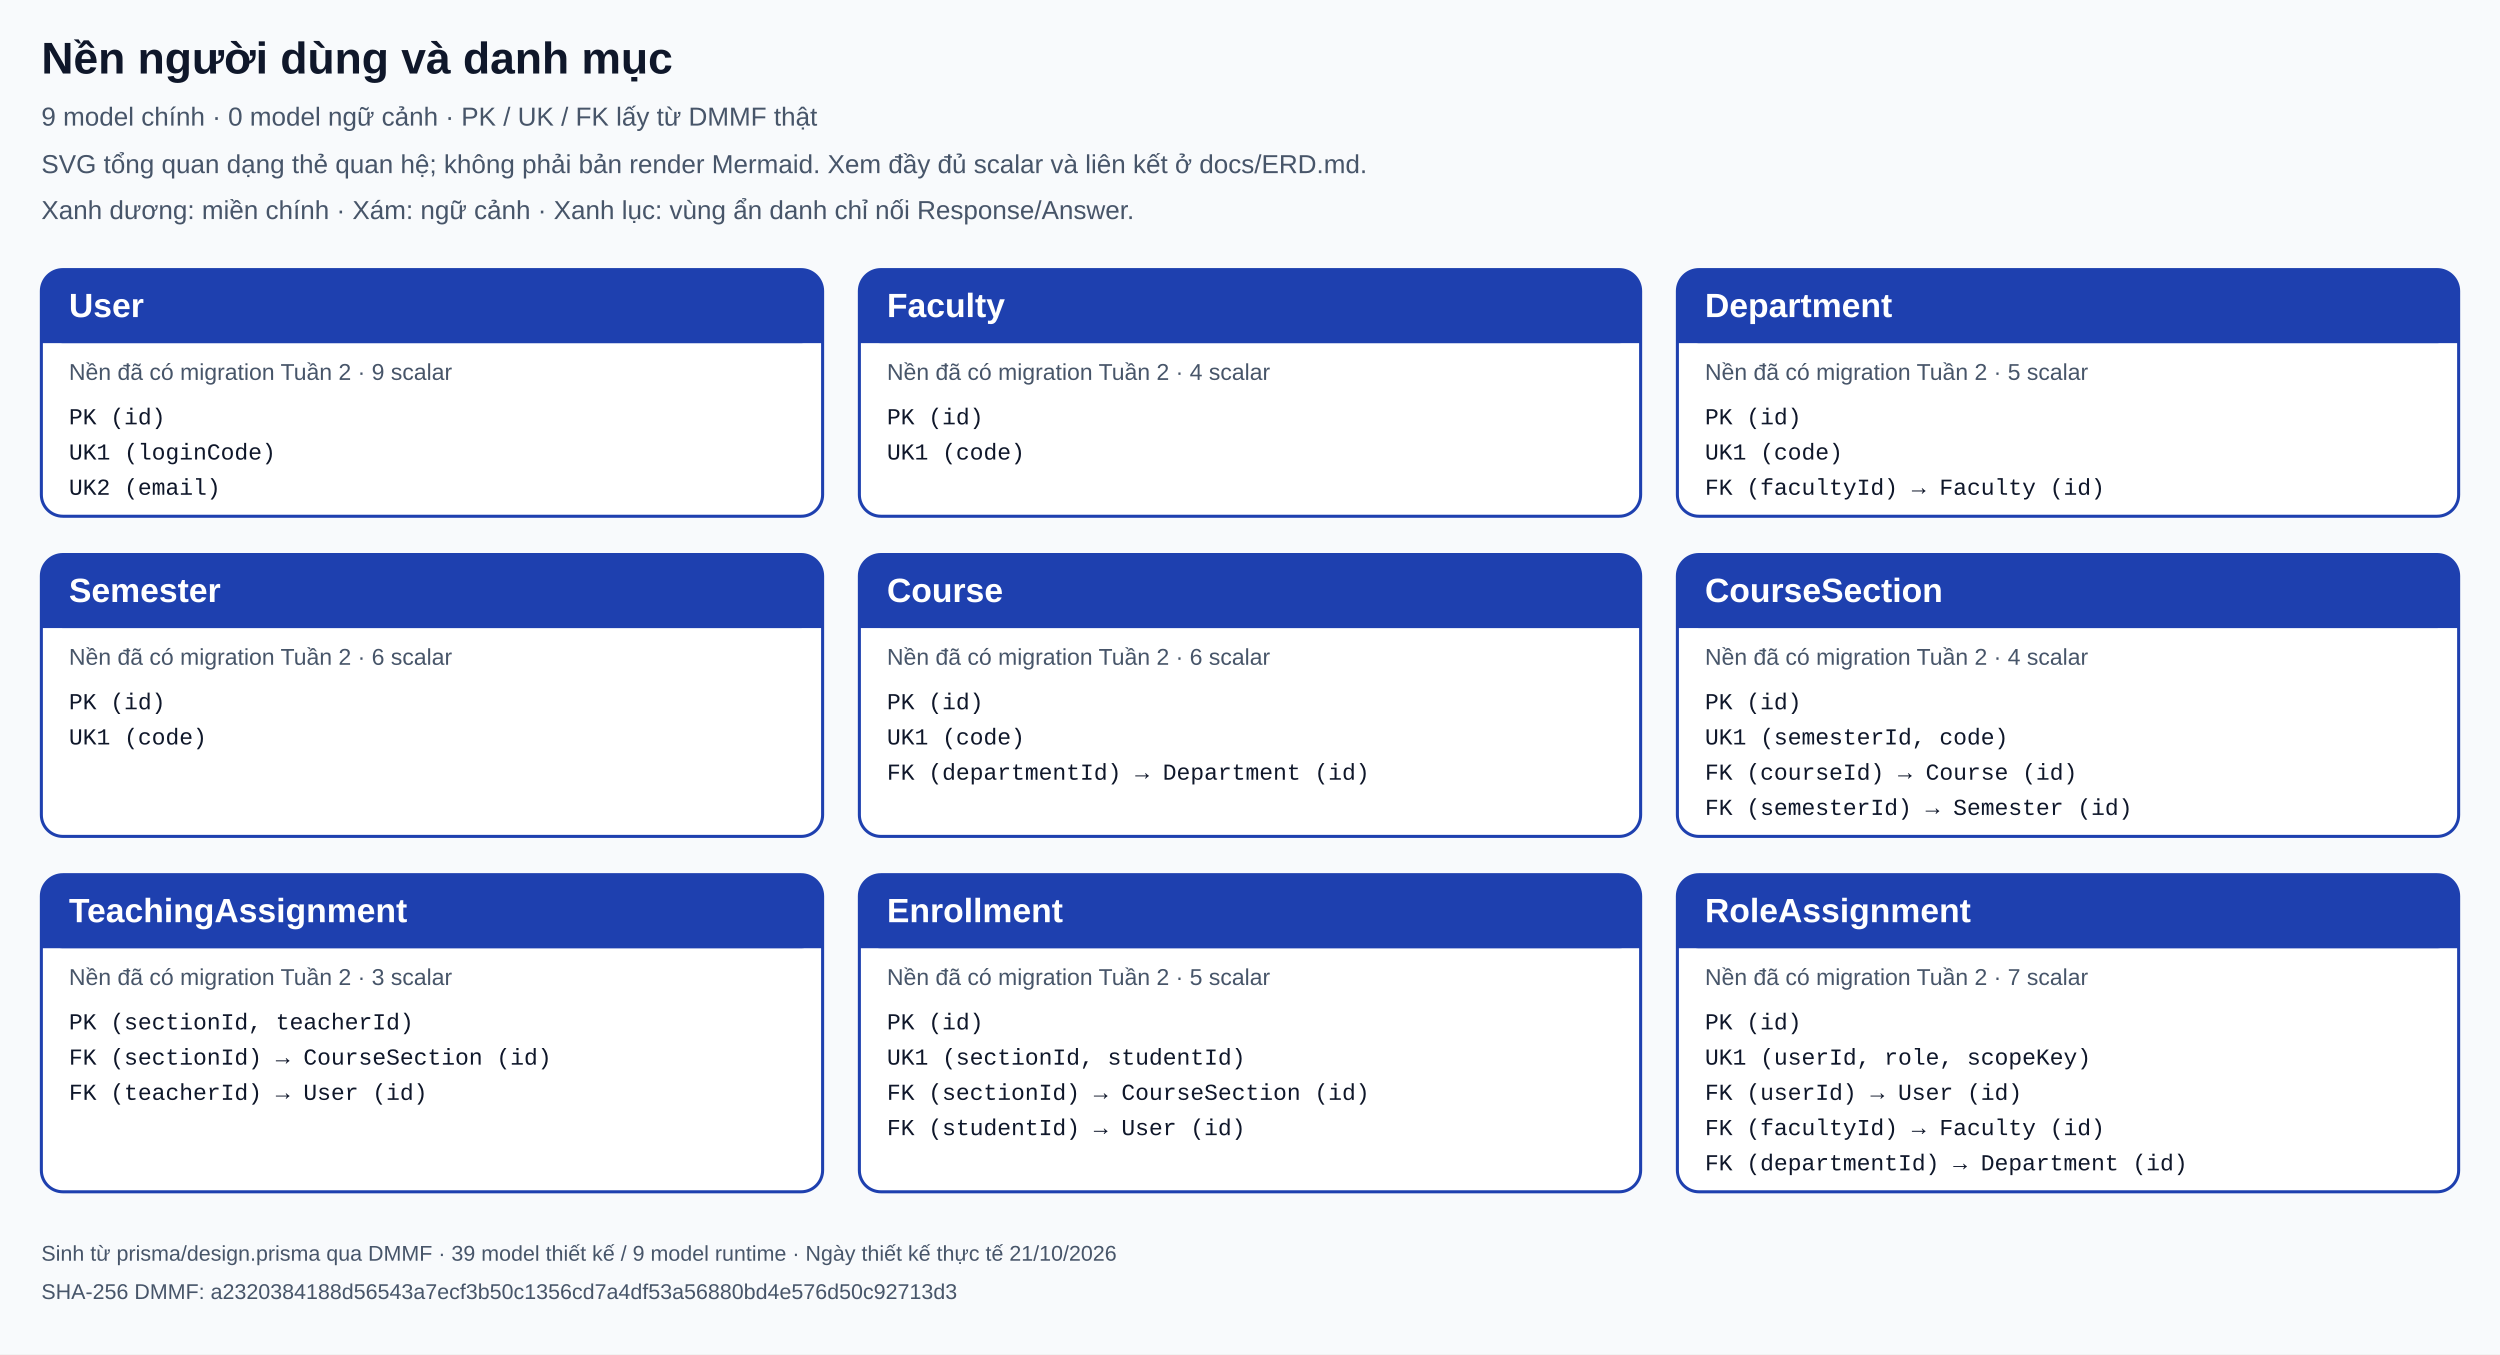
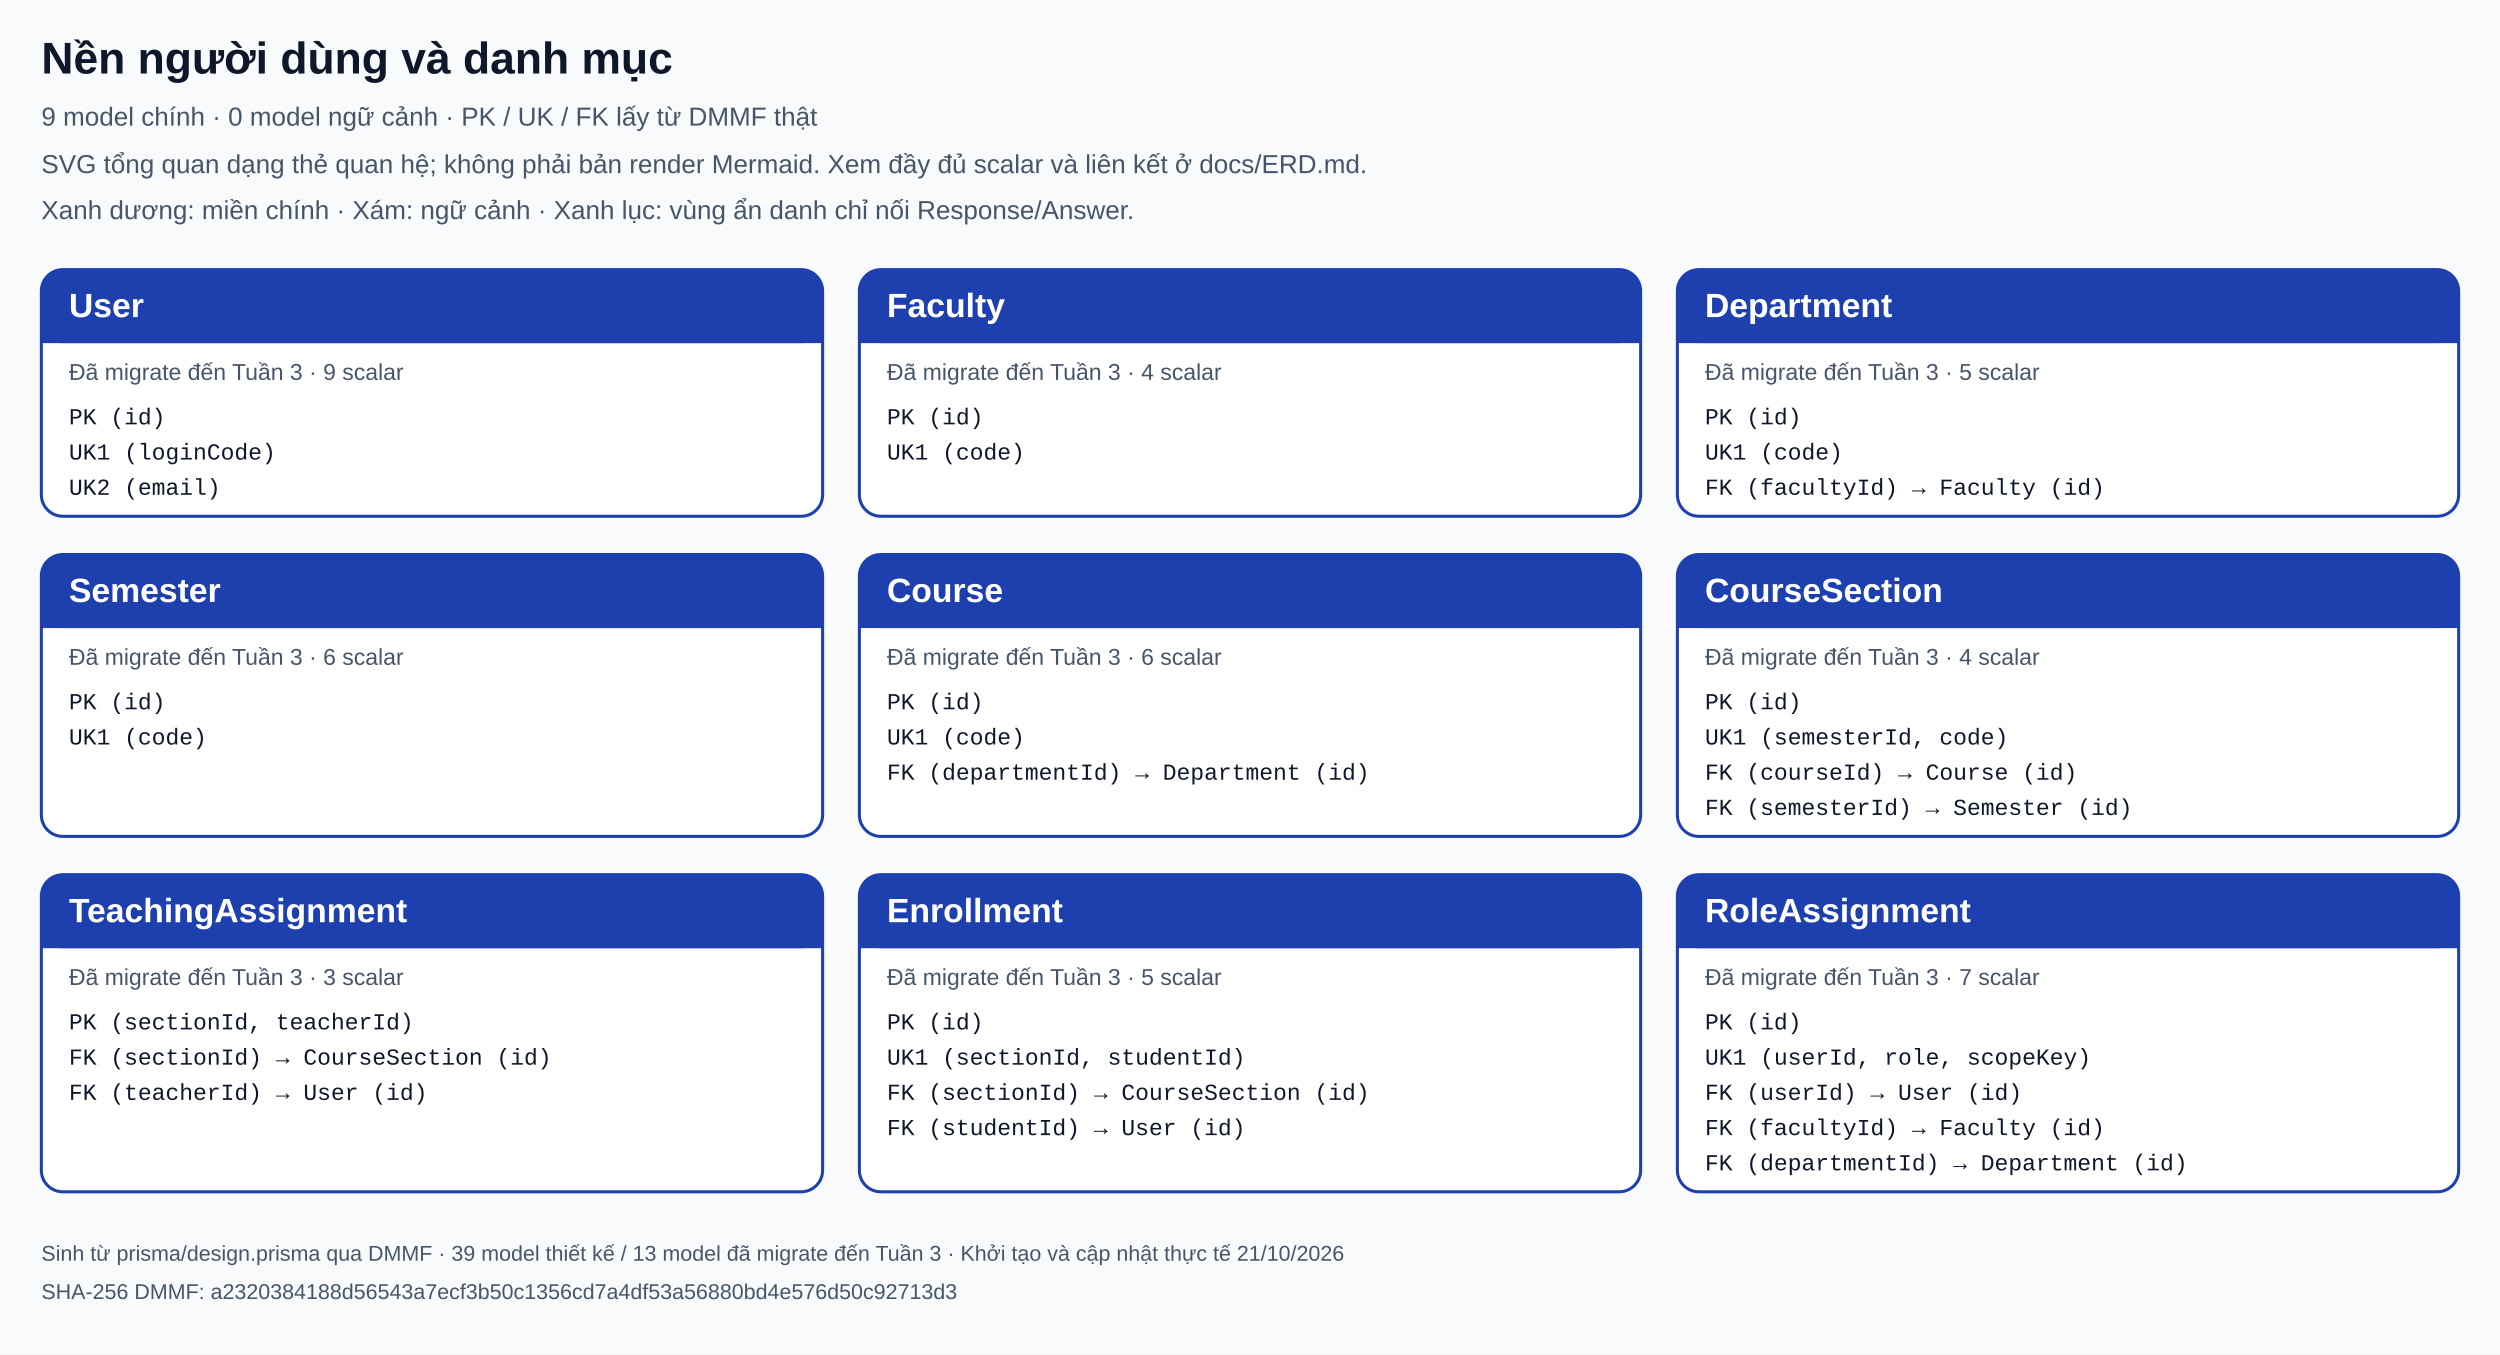
<svg xmlns="http://www.w3.org/2000/svg" width="1632" height="884" viewBox="0 0 1632 884" role="img" aria-labelledby="title description">
  <style>
    text {
      font-family: "Segoe UI", Arial, sans-serif;
      fill: #0f172a;
    }
    .heading {
      font-size: 29px;
      font-weight: 700;
    }
    .sub {
      font-size: 17px;
      fill: #475569;
    }
    .model {
      font-size: 22px;
      font-weight: 700;
      fill: #fff;
    }
    .meta {
      font-size: 15px;
      fill: #475569;
    }
    .field {
      font-size: 15px;
      font-family: Consolas, "Courier New", monospace;
    }
    .foot {
      font-size: 14px;
      fill: #475569;
    }
  </style>
  <rect width="1632" height="884" fill="#f8fafc" />
  <text x="27" y="48" class="heading">Nền người dùng và danh mục</text>
  <text x="27" y="82" class="sub">
    9 model chính · 0 model ngữ cảnh · PK / UK / FK lấy từ DMMF thật
  </text>
  <text x="27" y="113" class="sub">
    SVG tổng quan dạng thẻ quan hệ; không phải bản render Mermaid. Xem đầy đủ
    scalar và liên kết ở docs/ERD.md.
  </text>
  <text x="27" y="143" class="sub">
    Xanh dương: miền chính · Xám: ngữ cảnh · Xanh lục: vùng ẩn danh chỉ nối
    Response/Answer.
  </text>
  <g aria-label="User">
    <rect x="27" y="176" width="510" height="161" rx="14" fill="#ffffff" stroke="#1e40af" stroke-width="2" />
    <rect x="27" y="176" width="510" height="48" rx="14" fill="#1e40af" />
    <rect x="27" y="204" width="510" height="20" fill="#1e40af" />
    <text x="45" y="207" class="model">User</text>
-     <text x="45" y="248" class="meta">
-       Nền đã có migration Tuần 2 · 9 scalar
-     </text>
+     <text x="45" y="248" class="meta">Đã migrate đến Tuần 3 · 9 scalar</text>
    <text x="45" y="277" class="field">PK (id)</text>
    <text x="45" y="300" class="field">UK1 (loginCode)</text>
    <text x="45" y="323" class="field">UK2 (email)</text>
  </g>
  <g aria-label="Faculty">
    <rect x="561" y="176" width="510" height="161" rx="14" fill="#ffffff" stroke="#1e40af" stroke-width="2" />
    <rect x="561" y="176" width="510" height="48" rx="14" fill="#1e40af" />
    <rect x="561" y="204" width="510" height="20" fill="#1e40af" />
    <text x="579" y="207" class="model">Faculty</text>
-     <text x="579" y="248" class="meta">
-       Nền đã có migration Tuần 2 · 4 scalar
-     </text>
+     <text x="579" y="248" class="meta">Đã migrate đến Tuần 3 · 4 scalar</text>
    <text x="579" y="277" class="field">PK (id)</text>
    <text x="579" y="300" class="field">UK1 (code)</text>
  </g>
  <g aria-label="Department">
    <rect x="1095" y="176" width="510" height="161" rx="14" fill="#ffffff" stroke="#1e40af" stroke-width="2" />
    <rect x="1095" y="176" width="510" height="48" rx="14" fill="#1e40af" />
    <rect x="1095" y="204" width="510" height="20" fill="#1e40af" />
    <text x="1113" y="207" class="model">Department</text>
-     <text x="1113" y="248" class="meta">
-       Nền đã có migration Tuần 2 · 5 scalar
-     </text>
+     <text x="1113" y="248" class="meta">Đã migrate đến Tuần 3 · 5 scalar</text>
    <text x="1113" y="277" class="field">PK (id)</text>
    <text x="1113" y="300" class="field">UK1 (code)</text>
    <text x="1113" y="323" class="field">FK (facultyId) → Faculty (id)</text>
  </g>
  <g aria-label="Semester">
    <rect x="27" y="362" width="510" height="184" rx="14" fill="#ffffff" stroke="#1e40af" stroke-width="2" />
    <rect x="27" y="362" width="510" height="48" rx="14" fill="#1e40af" />
    <rect x="27" y="390" width="510" height="20" fill="#1e40af" />
    <text x="45" y="393" class="model">Semester</text>
-     <text x="45" y="434" class="meta">
-       Nền đã có migration Tuần 2 · 6 scalar
-     </text>
+     <text x="45" y="434" class="meta">Đã migrate đến Tuần 3 · 6 scalar</text>
    <text x="45" y="463" class="field">PK (id)</text>
    <text x="45" y="486" class="field">UK1 (code)</text>
  </g>
  <g aria-label="Course">
    <rect x="561" y="362" width="510" height="184" rx="14" fill="#ffffff" stroke="#1e40af" stroke-width="2" />
    <rect x="561" y="362" width="510" height="48" rx="14" fill="#1e40af" />
    <rect x="561" y="390" width="510" height="20" fill="#1e40af" />
    <text x="579" y="393" class="model">Course</text>
-     <text x="579" y="434" class="meta">
-       Nền đã có migration Tuần 2 · 6 scalar
-     </text>
+     <text x="579" y="434" class="meta">Đã migrate đến Tuần 3 · 6 scalar</text>
    <text x="579" y="463" class="field">PK (id)</text>
    <text x="579" y="486" class="field">UK1 (code)</text>
    <text x="579" y="509" class="field">
      FK (departmentId) → Department (id)
    </text>
  </g>
  <g aria-label="CourseSection">
    <rect x="1095" y="362" width="510" height="184" rx="14" fill="#ffffff" stroke="#1e40af" stroke-width="2" />
    <rect x="1095" y="362" width="510" height="48" rx="14" fill="#1e40af" />
    <rect x="1095" y="390" width="510" height="20" fill="#1e40af" />
    <text x="1113" y="393" class="model">CourseSection</text>
-     <text x="1113" y="434" class="meta">
-       Nền đã có migration Tuần 2 · 4 scalar
-     </text>
+     <text x="1113" y="434" class="meta">Đã migrate đến Tuần 3 · 4 scalar</text>
    <text x="1113" y="463" class="field">PK (id)</text>
    <text x="1113" y="486" class="field">UK1 (semesterId, code)</text>
    <text x="1113" y="509" class="field">FK (courseId) → Course (id)</text>
    <text x="1113" y="532" class="field">FK (semesterId) → Semester (id)</text>
  </g>
  <g aria-label="TeachingAssignment">
    <rect x="27" y="571" width="510" height="207" rx="14" fill="#ffffff" stroke="#1e40af" stroke-width="2" />
    <rect x="27" y="571" width="510" height="48" rx="14" fill="#1e40af" />
    <rect x="27" y="599" width="510" height="20" fill="#1e40af" />
    <text x="45" y="602" class="model">TeachingAssignment</text>
-     <text x="45" y="643" class="meta">
-       Nền đã có migration Tuần 2 · 3 scalar
-     </text>
+     <text x="45" y="643" class="meta">Đã migrate đến Tuần 3 · 3 scalar</text>
    <text x="45" y="672" class="field">PK (sectionId, teacherId)</text>
    <text x="45" y="695" class="field">
      FK (sectionId) → CourseSection (id)
    </text>
    <text x="45" y="718" class="field">FK (teacherId) → User (id)</text>
  </g>
  <g aria-label="Enrollment">
    <rect x="561" y="571" width="510" height="207" rx="14" fill="#ffffff" stroke="#1e40af" stroke-width="2" />
    <rect x="561" y="571" width="510" height="48" rx="14" fill="#1e40af" />
    <rect x="561" y="599" width="510" height="20" fill="#1e40af" />
    <text x="579" y="602" class="model">Enrollment</text>
-     <text x="579" y="643" class="meta">
-       Nền đã có migration Tuần 2 · 5 scalar
-     </text>
+     <text x="579" y="643" class="meta">Đã migrate đến Tuần 3 · 5 scalar</text>
    <text x="579" y="672" class="field">PK (id)</text>
    <text x="579" y="695" class="field">UK1 (sectionId, studentId)</text>
    <text x="579" y="718" class="field">
      FK (sectionId) → CourseSection (id)
    </text>
    <text x="579" y="741" class="field">FK (studentId) → User (id)</text>
  </g>
  <g aria-label="RoleAssignment">
    <rect x="1095" y="571" width="510" height="207" rx="14" fill="#ffffff" stroke="#1e40af" stroke-width="2" />
    <rect x="1095" y="571" width="510" height="48" rx="14" fill="#1e40af" />
    <rect x="1095" y="599" width="510" height="20" fill="#1e40af" />
    <text x="1113" y="602" class="model">RoleAssignment</text>
-     <text x="1113" y="643" class="meta">
-       Nền đã có migration Tuần 2 · 7 scalar
-     </text>
+     <text x="1113" y="643" class="meta">Đã migrate đến Tuần 3 · 7 scalar</text>
    <text x="1113" y="672" class="field">PK (id)</text>
    <text x="1113" y="695" class="field">UK1 (userId, role, scopeKey)</text>
    <text x="1113" y="718" class="field">FK (userId) → User (id)</text>
    <text x="1113" y="741" class="field">FK (facultyId) → Faculty (id)</text>
    <text x="1113" y="764" class="field">
      FK (departmentId) → Department (id)
    </text>
  </g>
  <text x="27" y="823" class="foot">
-     Sinh từ prisma/design.prisma qua DMMF · 39 model thiết kế / 9 model runtime
-     · Ngày thiết kế thực tế 21/10/2026
+     Sinh từ prisma/design.prisma qua DMMF · 39 model thiết kế / 13 model đã
+     migrate đến Tuần 3 · Khởi tạo và cập nhật thực tế 21/10/2026
  </text>
  <text x="27" y="848" class="foot">
    SHA-256 DMMF:
    a2320384188d56543a7ecf3b50c1356cd7a4df53a56880bd4e576d50c92713d3
  </text>
</svg>
